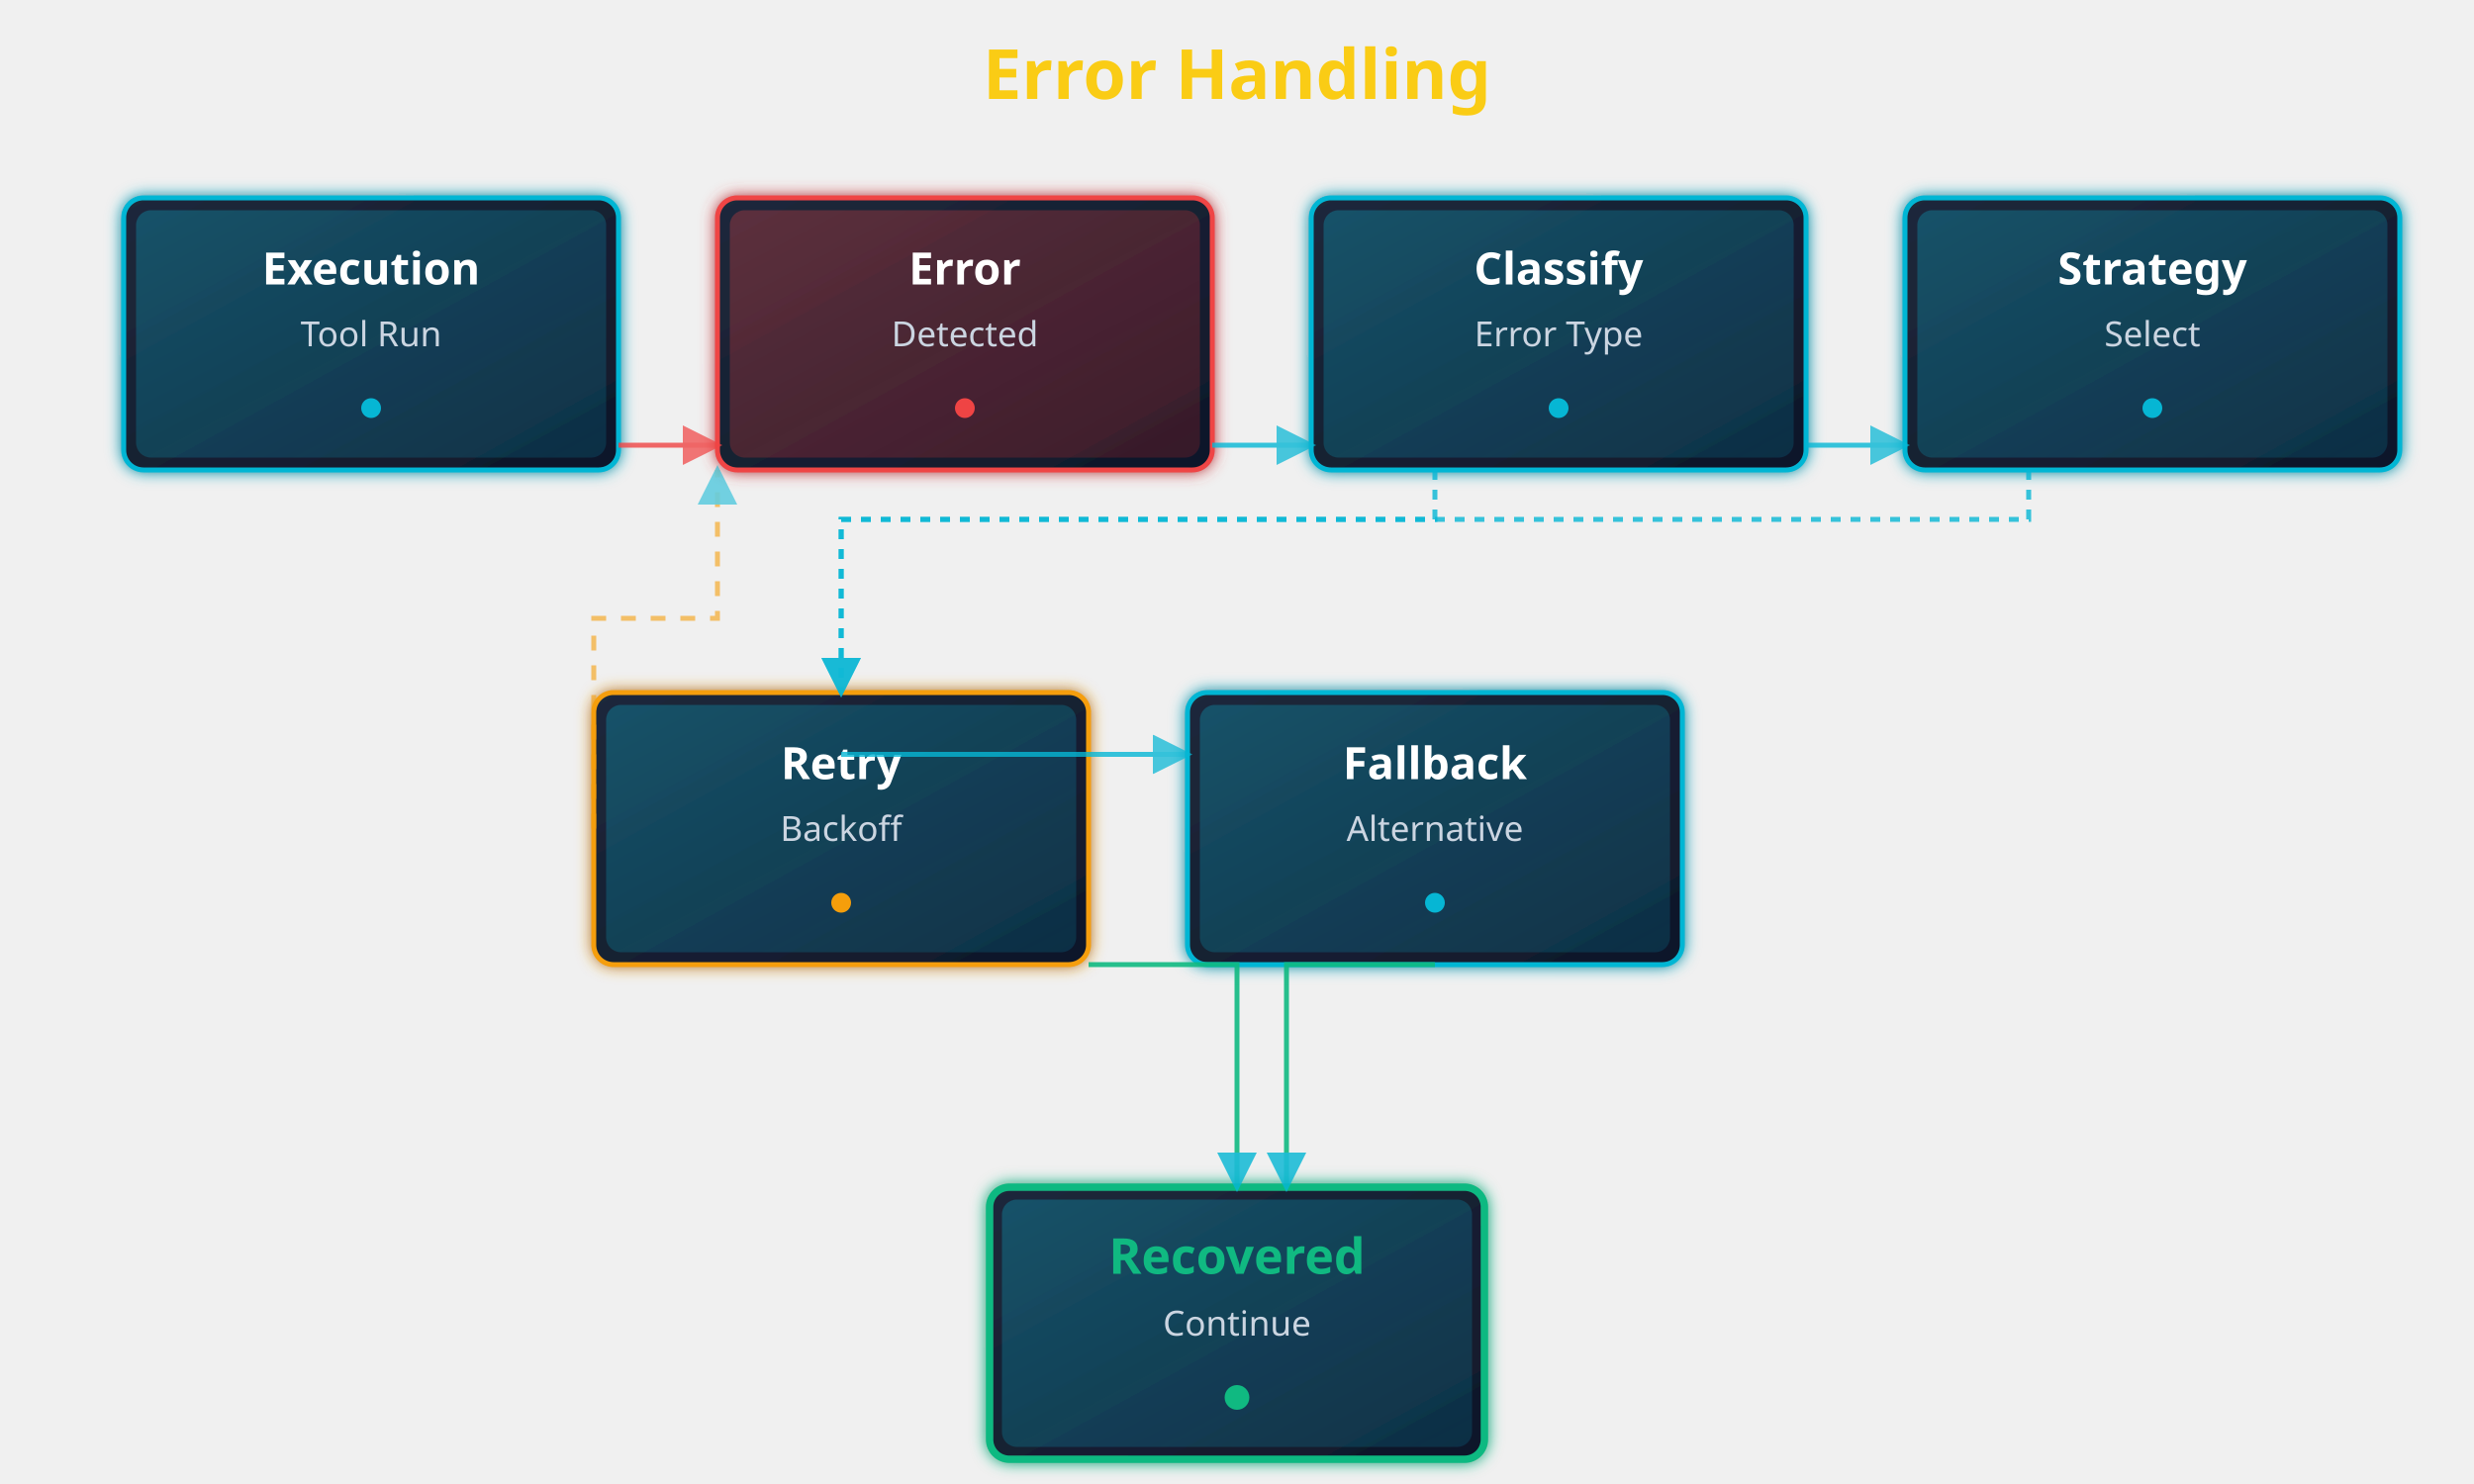
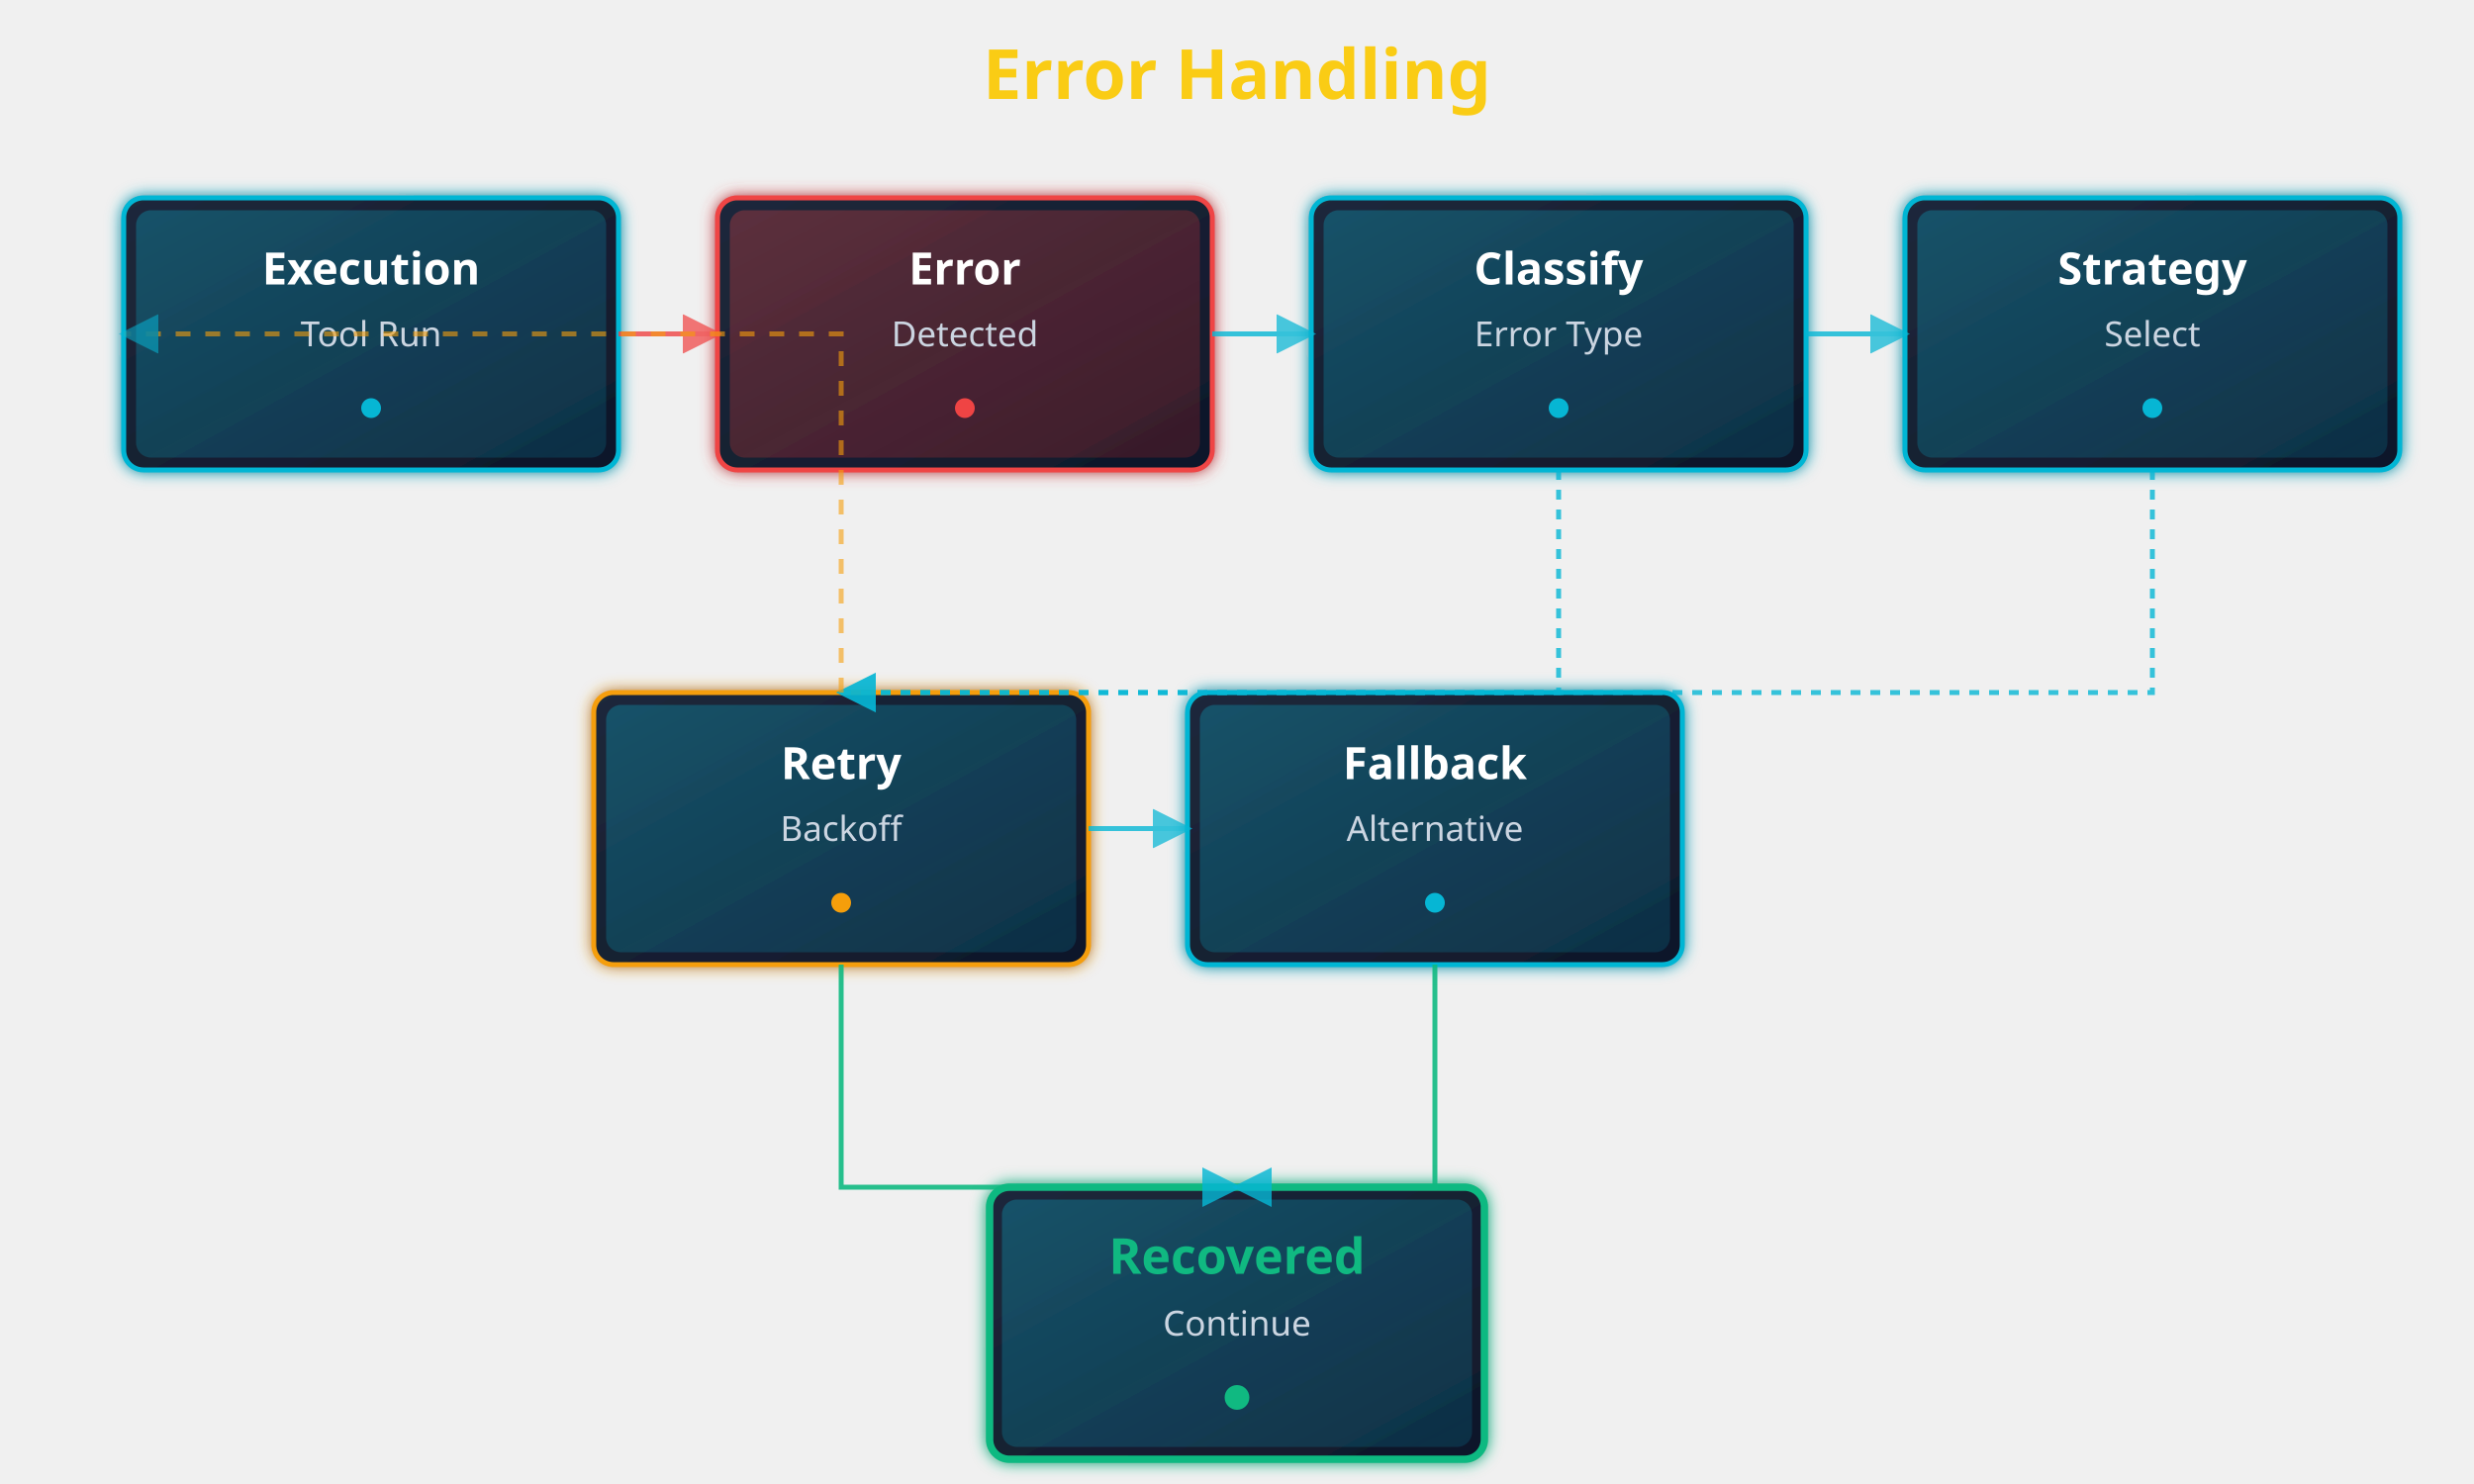
<svg xmlns="http://www.w3.org/2000/svg" width="1000" height="600" viewBox="0 0 1000 600">
  <defs>
    <linearGradient id="boxGrad" x1="0%" y1="0%" x2="100%" y2="100%">
      <stop offset="0%" style="stop-color:#1e293b;stop-opacity:1" />
      <stop offset="100%" style="stop-color:#0f172a;stop-opacity:1" />
    </linearGradient>
    <linearGradient id="cyanGrad" x1="0%" y1="0%" x2="100%" y2="100%">
      <stop offset="0%" style="stop-color:#06b6d4;stop-opacity:0.3" />
      <stop offset="100%" style="stop-color:#0891b2;stop-opacity:0.2" />
    </linearGradient>
    <linearGradient id="redGrad" x1="0%" y1="0%" x2="100%" y2="100%">
      <stop offset="0%" style="stop-color:#ef4444;stop-opacity:0.3" />
      <stop offset="100%" style="stop-color:#dc2626;stop-opacity:0.2" />
    </linearGradient>
    <filter id="glow">
      <feGaussianBlur stdDeviation="3" result="coloredBlur" />
      <feMerge>
        <feMergeNode in="coloredBlur" />
        <feMergeNode in="SourceGraphic" />
      </feMerge>
    </filter>
    <marker id="arrowhead" markerWidth="8" markerHeight="8" refX="7" refY="4" orient="auto">
      <polygon points="0 0, 8 4, 0 8" fill="#06b6d4" opacity="0.9" />
    </marker>
    <marker id="arrowheadRed" markerWidth="8" markerHeight="8" refX="7" refY="4" orient="auto">
      <polygon points="0 0, 8 4, 0 8" fill="#ef4444" opacity="0.9" />
    </marker>
  </defs>
  <text x="500" y="40" font-family="system-ui, sans-serif" font-size="28" font-weight="bold" fill="#facc15" text-anchor="middle">Error Handling</text>
  <g transform="translate(50, 80)">
    <g>
      <rect x="0" y="0" width="200" height="110" rx="8" fill="url(#boxGrad)" stroke="#06b6d4" stroke-width="2" filter="url(#glow)" />
      <rect x="5" y="5" width="190" height="100" rx="6" fill="url(#cyanGrad)" />
      <text x="100" y="35" font-family="system-ui, sans-serif" font-size="18" font-weight="bold" fill="#ffffff" text-anchor="middle">Execution</text>
      <text x="100" y="60" font-family="system-ui, sans-serif" font-size="14" fill="#cbd5e1" text-anchor="middle">Tool Run</text>
      <circle cx="100" cy="85" r="4" fill="#06b6d4" />
    </g>
    <g transform="translate(240, 0)">
      <rect x="0" y="0" width="200" height="110" rx="8" fill="url(#boxGrad)" stroke="#ef4444" stroke-width="2" filter="url(#glow)" />
      <rect x="5" y="5" width="190" height="100" rx="6" fill="url(#redGrad)" />
      <text x="100" y="35" font-family="system-ui, sans-serif" font-size="18" font-weight="bold" fill="#ffffff" text-anchor="middle">Error</text>
      <text x="100" y="60" font-family="system-ui, sans-serif" font-size="14" fill="#cbd5e1" text-anchor="middle">Detected</text>
      <circle cx="100" cy="85" r="4" fill="#ef4444" />
    </g>
    <g transform="translate(480, 0)">
      <rect x="0" y="0" width="200" height="110" rx="8" fill="url(#boxGrad)" stroke="#06b6d4" stroke-width="2" filter="url(#glow)" />
      <rect x="5" y="5" width="190" height="100" rx="6" fill="url(#cyanGrad)" />
      <text x="100" y="35" font-family="system-ui, sans-serif" font-size="18" font-weight="bold" fill="#ffffff" text-anchor="middle">Classify</text>
      <text x="100" y="60" font-family="system-ui, sans-serif" font-size="14" fill="#cbd5e1" text-anchor="middle">Error Type</text>
      <circle cx="100" cy="85" r="4" fill="#06b6d4" />
    </g>
    <g transform="translate(720, 0)">
      <rect x="0" y="0" width="200" height="110" rx="8" fill="url(#boxGrad)" stroke="#06b6d4" stroke-width="2" filter="url(#glow)" />
      <rect x="5" y="5" width="190" height="100" rx="6" fill="url(#cyanGrad)" />
      <text x="100" y="35" font-family="system-ui, sans-serif" font-size="18" font-weight="bold" fill="#ffffff" text-anchor="middle">Strategy</text>
      <text x="100" y="60" font-family="system-ui, sans-serif" font-size="14" fill="#cbd5e1" text-anchor="middle">Select</text>
      <circle cx="100" cy="85" r="4" fill="#06b6d4" />
    </g>
  </g>
  <g transform="translate(240, 280)">
    <g>
      <rect x="0" y="0" width="200" height="110" rx="8" fill="url(#boxGrad)" stroke="#f59e0b" stroke-width="2" filter="url(#glow)" />
      <rect x="5" y="5" width="190" height="100" rx="6" fill="url(#cyanGrad)" />
      <text x="100" y="35" font-family="system-ui, sans-serif" font-size="18" font-weight="bold" fill="#ffffff" text-anchor="middle">Retry</text>
      <text x="100" y="60" font-family="system-ui, sans-serif" font-size="14" fill="#cbd5e1" text-anchor="middle">Backoff</text>
      <circle cx="100" cy="85" r="4" fill="#f59e0b" />
    </g>
    <g transform="translate(240, 0)">
      <rect x="0" y="0" width="200" height="110" rx="8" fill="url(#boxGrad)" stroke="#06b6d4" stroke-width="2" filter="url(#glow)" />
      <rect x="5" y="5" width="190" height="100" rx="6" fill="url(#cyanGrad)" />
      <text x="100" y="35" font-family="system-ui, sans-serif" font-size="18" font-weight="bold" fill="#ffffff" text-anchor="middle">Fallback</text>
      <text x="100" y="60" font-family="system-ui, sans-serif" font-size="14" fill="#cbd5e1" text-anchor="middle">Alternative</text>
      <circle cx="100" cy="85" r="4" fill="#06b6d4" />
    </g>
  </g>
  <g transform="translate(400, 480)">
    <rect x="0" y="0" width="200" height="110" rx="8" fill="url(#boxGrad)" stroke="#10b981" stroke-width="3" filter="url(#glow)" />
    <rect x="5" y="5" width="190" height="100" rx="6" fill="url(#cyanGrad)" />
    <text x="100" y="35" font-family="system-ui, sans-serif" font-size="20" font-weight="bold" fill="#10b981" text-anchor="middle">Recovered</text>
    <text x="100" y="60" font-family="system-ui, sans-serif" font-size="14" fill="#cbd5e1" text-anchor="middle">Continue</text>
    <circle cx="100" cy="85" r="5" fill="#10b981" />
  </g>
-   <path d="M 250 180 L 290 180" fill="none" stroke="#ef4444" stroke-width="2" marker-end="url(#arrowheadRed)" opacity="0.8" />
-   <path d="M 490 180 L 530 180" fill="none" stroke="#06b6d4" stroke-width="2" marker-end="url(#arrowhead)" opacity="0.8" />
-   <path d="M 730 180 L 770 180" fill="none" stroke="#06b6d4" stroke-width="2" marker-end="url(#arrowhead)" opacity="0.8" />
-   <path d="M 820 190 L 820 210 L 340 210 L 340 280" fill="none" stroke="#06b6d4" stroke-width="2" stroke-dasharray="4,4" marker-end="url(#arrowhead)" opacity="0.8" />
-   <path d="M 580 190 L 580 210 L 340 210 L 340 280" fill="none" stroke="#06b6d4" stroke-width="2" stroke-dasharray="4,4" marker-end="url(#arrowhead)" opacity="0.8" />
-   <path d="M 340 305 L 480 305" fill="none" stroke="#06b6d4" stroke-width="2" marker-end="url(#arrowhead)" opacity="0.8" />
-   <path d="M 440 390 L 500 390 L 500 480" fill="none" stroke="#10b981" stroke-width="2" marker-end="url(#arrowhead)" opacity="0.9" />
-   <path d="M 580 390 L 520 390 L 520 480" fill="none" stroke="#10b981" stroke-width="2" marker-end="url(#arrowhead)" opacity="0.9" />
-   <path d="M 240 335 L 240 250 L 290 250 L 290 190" fill="none" stroke="#f59e0b" stroke-width="2" stroke-dasharray="6,6" marker-end="url(#arrowhead)" opacity="0.6" />
+   <path d="M 250 135.0 H 290" fill="none" stroke="#ef4444" stroke-width="2" marker-end="url(#arrowheadRed)" opacity="0.8" />
+   <path d="M 490 135.0 H 530" fill="none" stroke="#06b6d4" stroke-width="2" marker-end="url(#arrowhead)" opacity="0.8" />
+   <path d="M 730 135.0 H 770" fill="none" stroke="#06b6d4" stroke-width="2" marker-end="url(#arrowhead)" opacity="0.8" />
+   <path d="M 870.0 190 V 280 H 340.0" fill="none" stroke="#06b6d4" stroke-width="2" stroke-dasharray="4,4" marker-end="url(#arrowhead)" opacity="0.8" />
+   <path d="M 630.0 190 V 280 H 340.0" fill="none" stroke="#06b6d4" stroke-width="2" stroke-dasharray="4,4" marker-end="url(#arrowhead)" opacity="0.8" />
+   <path d="M 440 335.0 H 480" fill="none" stroke="#06b6d4" stroke-width="2" marker-end="url(#arrowhead)" opacity="0.8" />
+   <path d="M 340.0 390 V 480 H 500.0" fill="none" stroke="#10b981" stroke-width="2" marker-end="url(#arrowhead)" opacity="0.9" />
+   <path d="M 580.0 390 V 480 H 500.0" fill="none" stroke="#10b981" stroke-width="2" marker-end="url(#arrowhead)" opacity="0.9" />
+   <path d="M 340.0 280 V 135.0 H 50" fill="none" stroke="#f59e0b" stroke-width="2" stroke-dasharray="6,6" marker-end="url(#arrowhead)" opacity="0.6" />
</svg>
